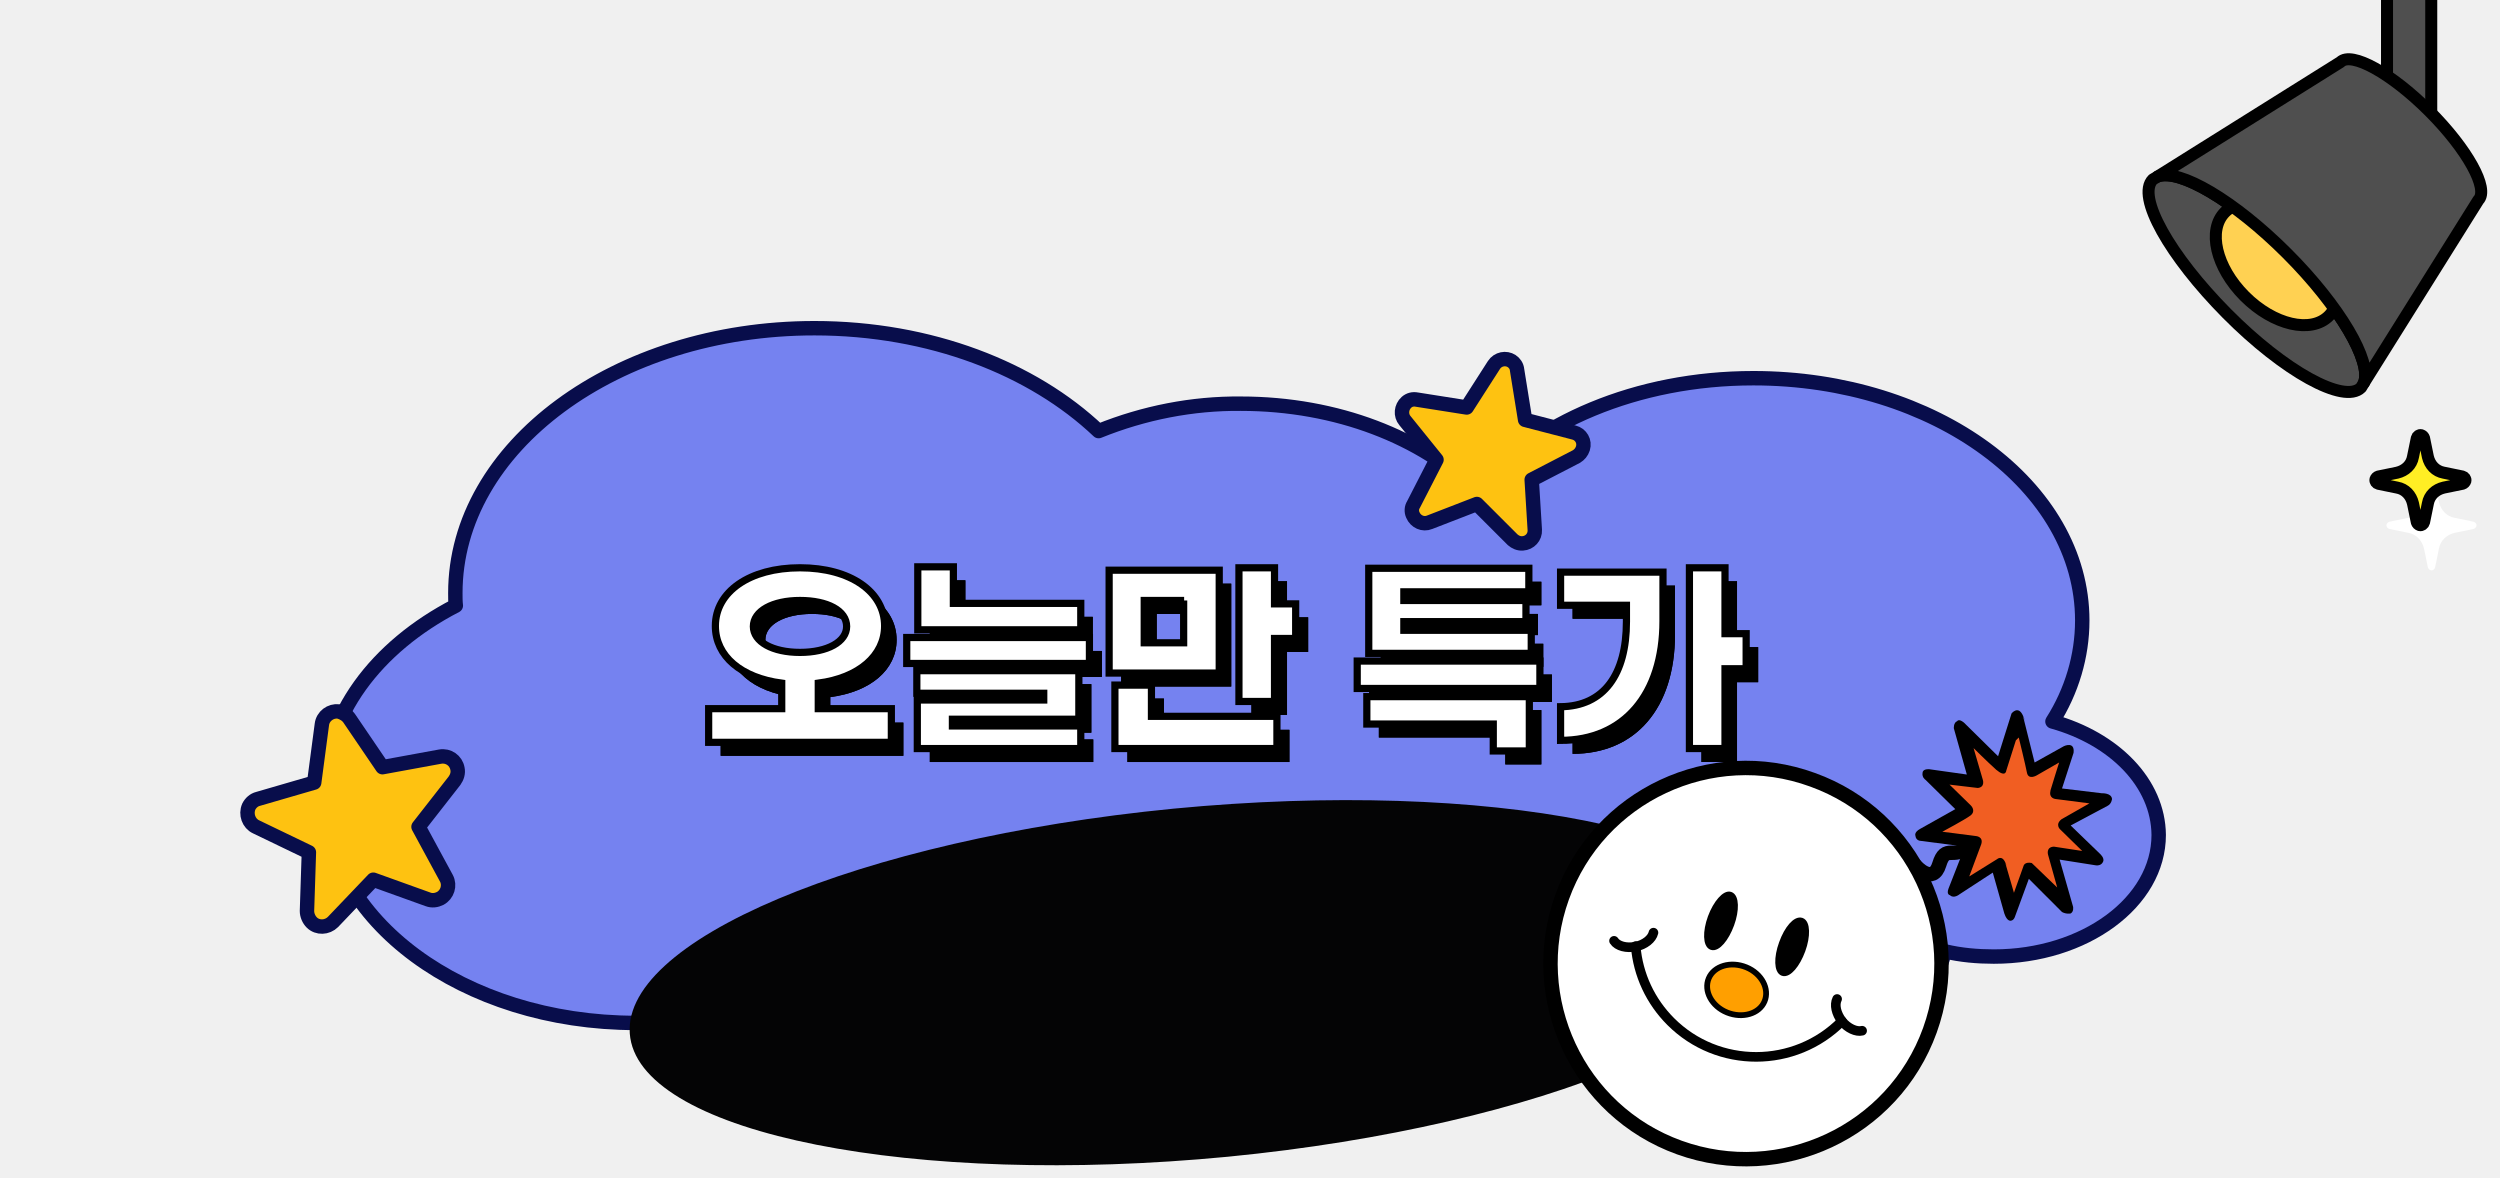
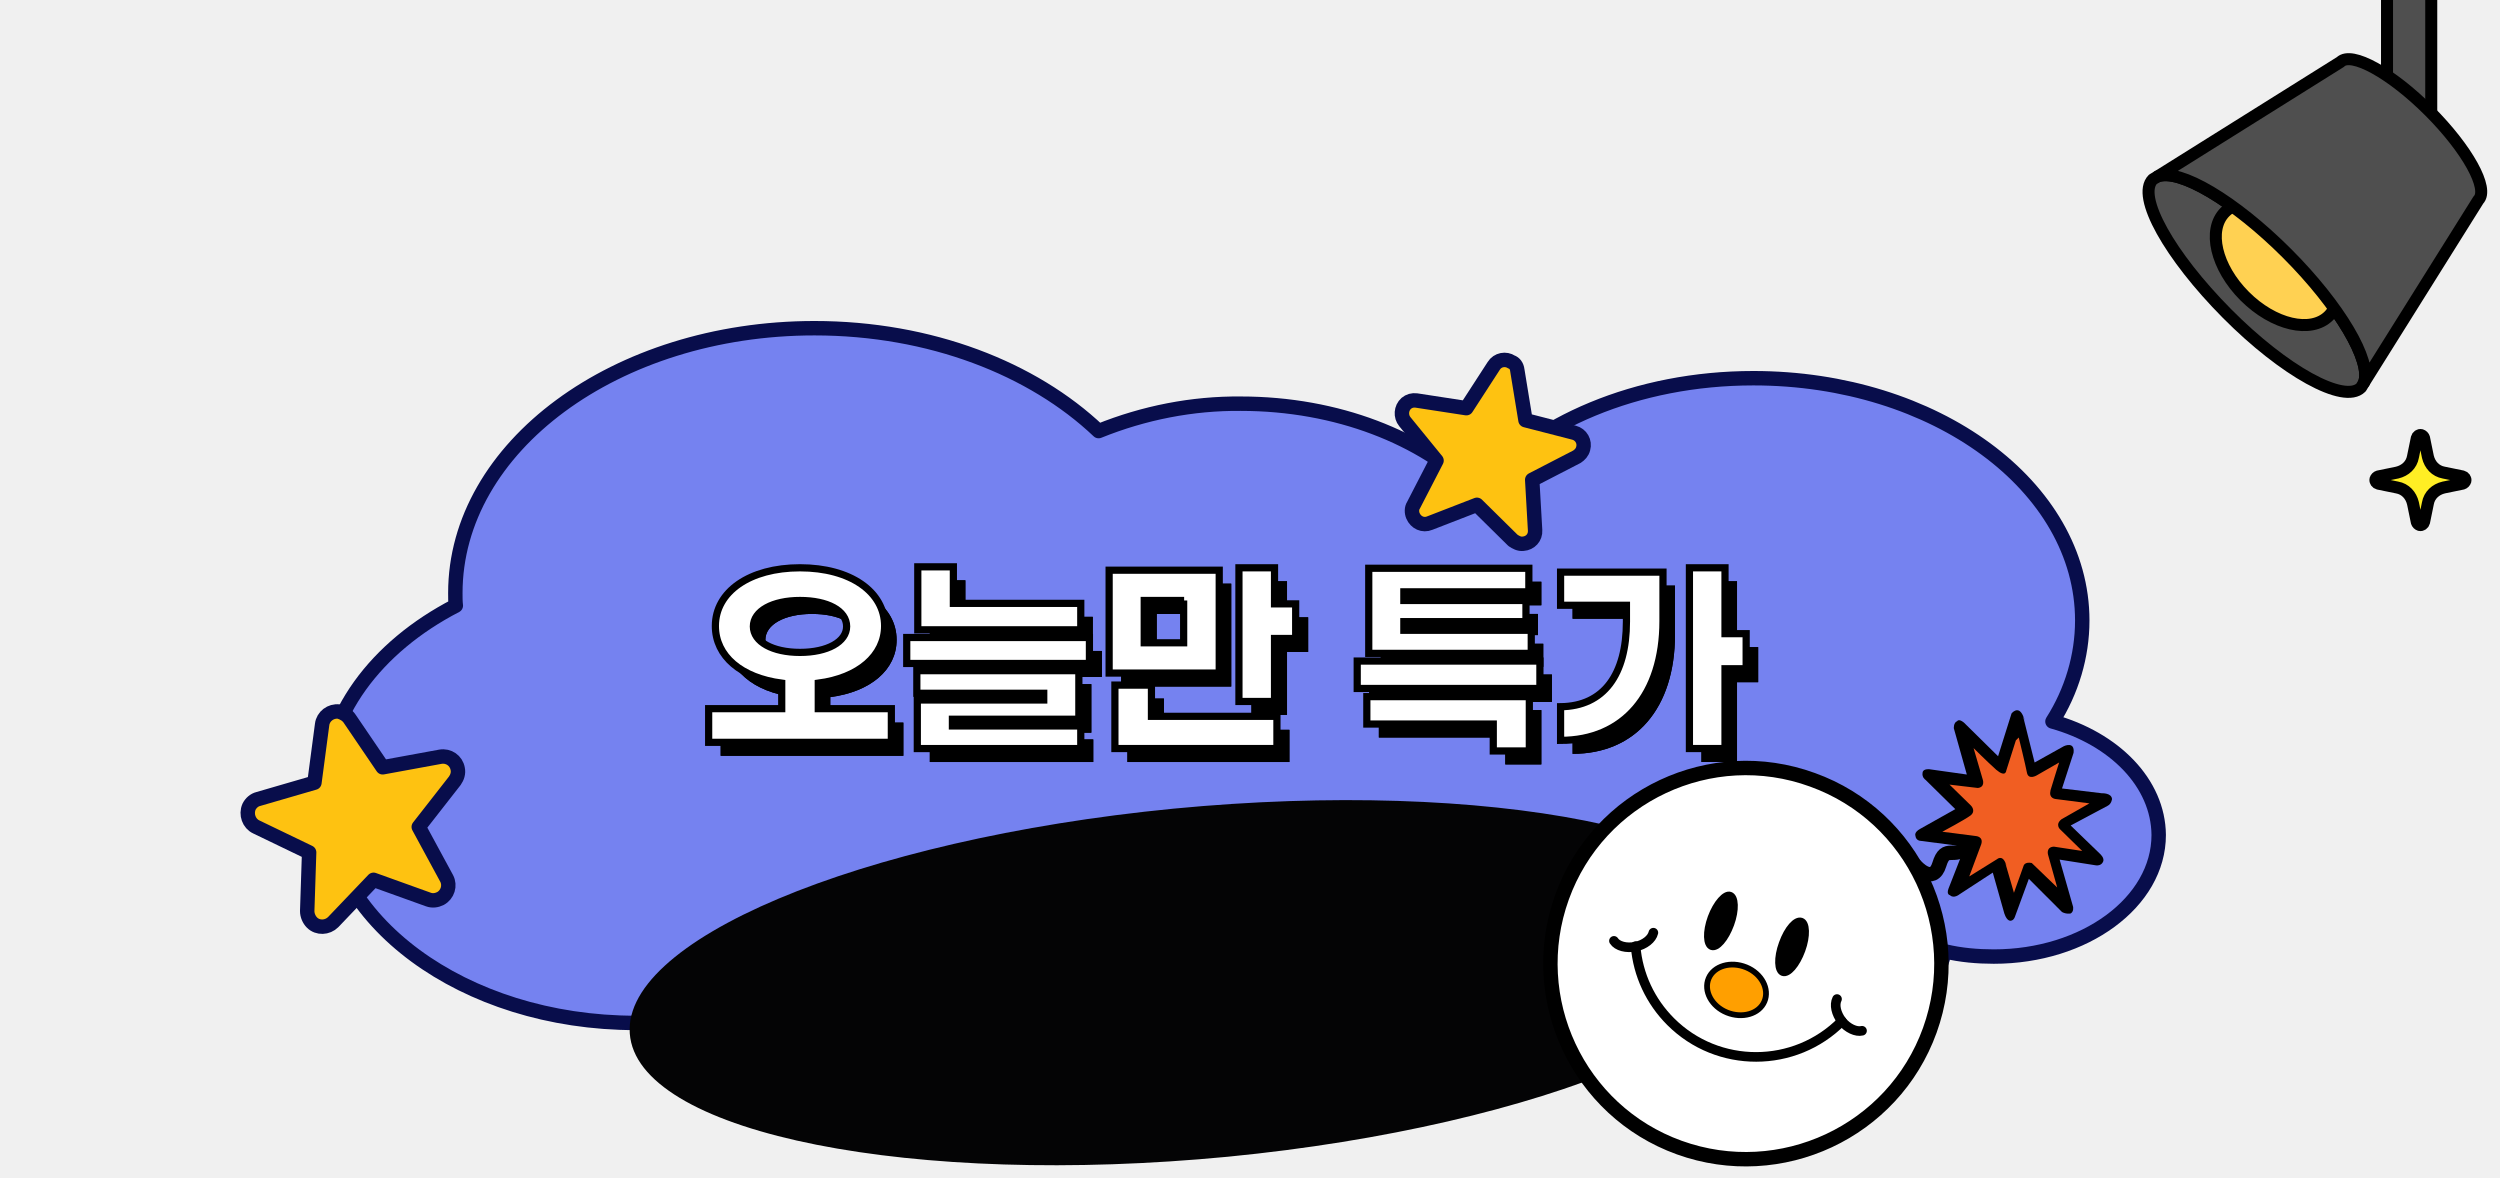
- <svg xmlns="http://www.w3.org/2000/svg" xmlns:xlink="http://www.w3.org/1999/xlink" version="1.1" id="Layer_1" x="0px" y="0px" viewBox="0 0 520 245" style="enable-background:new 0 0 520 245;" xml:space="preserve">
+ <svg xmlns="http://www.w3.org/2000/svg" version="1.1" x="0px" y="0px" viewBox="0 0 520 245" style="enable-background:new 0 0 520 245;" xml:space="preserve">
  <style type="text/css">
- 	.st0{clip-path:url(#SVGID_00000147198898183666914170000008966031259498357691_);}
- 	.st1{fill:#4F4F4F;}
- 	.st2{fill:none;stroke:#000000;stroke-width:2.5;stroke-linecap:round;stroke-linejoin:round;}
- 	.st3{fill:#FFD152;}
- 	.st4{fill:#FFFFFF;}
- 	.st5{fill:#FFEE24;stroke:#000000;stroke-width:2.5;stroke-linecap:round;stroke-linejoin:round;}
- 	.st6{fill:#7582F0;}
- 	.st7{fill:none;stroke:#080D4B;stroke-width:3;stroke-linecap:round;stroke-linejoin:round;}
- 	.st8{fill:#040405;}
- 	.st9{fill:none;stroke:#000000;stroke-width:3;stroke-linecap:round;stroke-linejoin:round;}
- 	.st10{stroke:#000000;stroke-width:1.2;}
- 	.st11{fill:none;stroke:#000000;stroke-width:2;stroke-linecap:round;stroke-linejoin:round;}
- 	.st12{fill:#FF9F00;stroke:#000000;stroke-width:1.2;}
- 	.st13{fill:none;stroke:#000000;stroke-width:3;stroke-linecap:round;stroke-miterlimit:4;}
- 	.st14{fill:#FEC211;}
- 	.st15{enable-background:new    ;}
- 	.st16{fill:none;stroke:#000000;stroke-width:1.5;}
- 	.st17{fill:#F15E22;}
+ .st0{fill:#7582F0;}
+ .st1{fill:none;stroke:#080D4B;stroke-width:3;stroke-linecap:round;stroke-linejoin:round;}
+ .st2{fill:#040405;}
+ .st3{fill:none;stroke:#000000;stroke-width:3;stroke-linecap:round;stroke-miterlimit:4;}
+ .st4{enable-background:new    ;}
+ .st5{fill:#FFFFFF;}
+ .st6{fill:none;stroke:#000000;stroke-width:1.5;}
+ .st7{fill:#4F4F4F;}
+ .st8{fill:none;stroke:#000000;stroke-width:2.5;stroke-linecap:round;stroke-linejoin:round;}
+ .st9{fill:#FFD152;}
+ .st10{fill:#FFEE24;stroke:#000000;stroke-width:2.5;stroke-linecap:round;stroke-linejoin:round;}
+ .st11{fill:none;stroke:#000000;stroke-width:2;stroke-linecap:round;stroke-linejoin:round;}
+ .st12{fill:none;stroke:#000000;stroke-width:3;stroke-linecap:round;stroke-linejoin:round;}
+ .st13{stroke:#000000;stroke-width:1.2;}
+ .st14{fill:#FF9F00;stroke:#000000;stroke-width:1.2;}
+ .st15{fill:#F15E22;}
+ .st16{fill:#FEC211;}
+ 
+ .bump {transform-origin:70% 83%;animation:bump both linear infinite 2s;}
+ @keyframes bump {
+ 0% {transform:scale(1.05) rotate(-30deg);}
+ 50% {transform:scale(0.98) rotate(0deg);}
+ 100% {transform:scale(1.05) rotate(-30deg);}
+ }
+ 
+ .bump_a {transform-origin:80% 69%;animation:bump_a both linear infinite 1.0s;}
+ @keyframes bump_a {
+ 0% {transform:scale(0.6) translate(-4px, 2px) rotate(0);}
+ 50% {transform:scale(1.0) translate(-4px, 2px) rotate(0deg);}
+ 100% {transform:scale(0.6) translate(-4px,2px) rotate(0deg);}
+ }
+ 
+ .fade {animation:fade both linear infinite 6s;}
+ .right_star {transform-origin:97% 40%;animation:star2 linear infinite 2.0s;}
+ 	
+ .star {position:relative;animation:star both infinite 4s;}
+ .star.s1 {transform-origin:14.4% 70%;}
+ .star.s2 {transform-origin:59% 39%;animation-delay:0.5s;}
+ 
+ @keyframes star {
+ 0% {transform:scale(0.6);opacity:1;}	
+ 20% {transform:scale(1.1);opacity:1;}
+ 40% {transform:scale(0.8);}	
+ 58% {transform:scale(1);}
+ 100% {transform:scale(1);}
+ }
+ @keyframes star2 {
+ 0% {transform:scale(0.8);}	
+ 55% {transform:scale(1);;}
+ 100% {transform:scale(0.8);}
+ }
+ @keyframes fade {
+ 0% {opacity:1;}
+ 9% {opacity:0;}
+ 18% {opacity:1;}
+ 27% {opacity:0;}
+ 36% {opacity:1;}
+ 100% {opacity:1;}
+ }
</style>
-   <g id="그룹_112035" transform="translate(401 -19.18)">
+   <g id="bg">
+     <g id="구름" transform="translate(32.41 50.967)">
+       <path id="패스_36362" class="st0" d="M394.5,99.1c4-6.3,6.2-13.6,6.2-21c0-27.9-30.6-50.4-68.4-50.4c-24.3,0-45.6,9.3-57.7,23.4    c-11.1-11-28.9-18.1-48.9-18.1c-10.1-0.1-20.2,1.9-29.6,5.7c-10.7-10.2-26.2-17.6-44.4-20.3c-4.8-0.7-9.7-1.1-14.6-1.1    c-41.3,0-74.7,24.7-74.7,55.1c0,0.9,0,1.8,0.1,2.6C45.8,83.6,35,97.8,35,114c0,26.4,29,47.8,64.8,47.8c3.1,0,6.3-0.2,9.4-0.5    c7.9,14,26.6,23.9,48.5,23.9c18.9,0,35.5-7.4,44.7-18.5c10.4,3.5,21.4,5.2,32.4,5.2c17.5,0,33.7-4.2,46.7-11.4    c8.9,9.9,24.2,16.5,41.6,16.5c24.4,0,44.8-13,49-30.1c3.3,0.8,6.8,1.1,10.2,1.1c18.9,0,34.3-11.3,34.3-25.3    C416.6,111.9,407.4,102.7,394.5,99.1" />
+       <path id="패스_36363" class="st1" d="M394.5,99.1c4-6.3,6.2-13.6,6.2-21c0-27.9-30.6-50.4-68.4-50.4c-24.3,0-45.6,9.3-57.7,23.4    c-11.1-11-28.9-18.1-48.9-18.1c-10.1-0.1-20.2,1.9-29.6,5.7c-13.7-13-35-21.4-59.1-21.4c-41.3,0-74.7,24.7-74.7,55.1    c0,0.9,0,1.8,0.1,2.6C45.8,83.6,35,97.8,35,114c0,26.4,29,47.8,64.8,47.8c3.1,0,6.3-0.2,9.4-0.5c7.9,14,26.6,23.9,48.5,23.9    c18.9,0,35.5-7.4,44.7-18.5c10.4,3.5,21.4,5.2,32.4,5.2c17.5,0,33.7-4.2,46.7-11.4c8.9,9.9,24.2,16.5,41.6,16.5    c24.4,0,44.8-13,49-30.1c3.3,0.8,6.8,1.1,10.2,1.1c18.9,0,34.3-11.3,34.3-25.3C416.5,111.9,407.4,102.7,394.5,99.1z" />
+     </g>
+     <path id="타임" class="st2" d="M244.1,168.2c65.5-6.3,121.2,4.7,124.3,24.7s-47.5,41.3-113,47.7c-65.5,6.3-121.2-4.7-124.3-24.7   C128,195.9,178.6,174.6,244.1,168.2" />
+     <g id="그룹_109980" transform="matrix(-0.891, -0.454, 0.454, -0.891, 108.56, 69.206)">
+       <path id="패스_37094" class="st3" d="M-308.7,32.8c0,0-5-2-4.2,2.5c0.8,4.5-2.3,2.1-3.6,6.1" />
+     </g>
+     <g class="st4">
+       <path d="M187.9,150.2v7h-38v-7h15.2V145c-8.4-1.1-13.8-5.6-13.8-11.9c0-7.1,7.1-12.1,17.6-12.1s17.6,5,17.6,12.1    c0,6.2-5.4,10.8-13.8,11.9v5.3h15.2V150.2z M168.9,138.5c5.7,0,9.7-2.2,9.7-5.4c0-3.3-4-5.4-9.7-5.4s-9.7,2.2-9.7,5.4    C159.3,136.3,163.2,138.5,168.9,138.5z" />
+       <path d="M229.2,140.8h-38v-5.4h38V140.8z M227,152.4h-26.3v1.4h26.7v4.7h-34v-10.1h26.3V147h-26.4v-4.7H227V152.4z M200.8,128.3    h26.5v5.5h-33.9v-13.1h7.4L200.8,128.3L200.8,128.3z" />
+       <path d="M256.1,142.8h-22.9v-21.4h22.9V142.8z M242.1,151.8h26.1v6.7h-33.7v-13.2h7.6L242.1,151.8L242.1,151.8z M248.8,127.7h-8.2    v8.8h8.2V127.7z M272.1,128.4v7.2h-4.4v13.1h-7.4v-27.8h7.4v7.5H272.1z" />
+       <path d="M322.8,140.3v5.7h-38v-5.7H322.8z M286.8,147.7h33.8V159h-7.5v-5.6h-26.3V147.7z M321,138.7h-33.8V121h33.4v4.9h-26.1v1.8    h25.4v4.4h-25.4v1.8H321V138.7z" />
+       <path d="M327.1,121.8h21.3V132c0,15.3-8.2,24.8-21.3,24.8v-7c9-0.1,13.7-6.7,13.7-17.7v-3.4h-13.7V121.8z M365.7,141.9h-4.4v16.6    h-7.4v-37.6h7.4v13.7h4.4V141.9z" />
+     </g>
+     <g class="st4">
+       <path d="M187.9,150.2v7h-38v-7h15.2V145c-8.4-1.1-13.8-5.6-13.8-11.9c0-7.1,7.1-12.1,17.6-12.1s17.6,5,17.6,12.1    c0,6.2-5.4,10.8-13.8,11.9v5.3h15.2V150.2z M168.9,138.5c5.7,0,9.7-2.2,9.7-5.4c0-3.3-4-5.4-9.7-5.4s-9.7,2.2-9.7,5.4    C159.3,136.3,163.2,138.5,168.9,138.5z" />
+       <path d="M229.2,140.8h-38v-5.4h38V140.8z M227,152.4h-26.3v1.4h26.7v4.7h-34v-10.1h26.3V147h-26.4v-4.7H227V152.4z M200.8,128.3    h26.5v5.5h-33.9v-13.1h7.4L200.8,128.3L200.8,128.3z" />
+       <path d="M256.1,142.8h-22.9v-21.4h22.9V142.8z M242.1,151.8h26.1v6.7h-33.7v-13.2h7.6L242.1,151.8L242.1,151.8z M248.8,127.7h-8.2    v8.8h8.2V127.7z M272.1,128.4v7.2h-4.4v13.1h-7.4v-27.8h7.4v7.5H272.1z" />
+       <path d="M322.8,140.3v5.7h-38v-5.7H322.8z M286.8,147.7h33.8V159h-7.5v-5.6h-26.3V147.7z M321,138.7h-33.8V121h33.4v4.9h-26.1v1.8    h25.4v4.4h-25.4v1.8H321V138.7z" />
+       <path d="M327.1,121.8h21.3V132c0,15.3-8.2,24.8-21.3,24.8v-7c9-0.1,13.7-6.7,13.7-17.7v-3.4h-13.7V121.8z M365.7,141.9h-4.4v16.6    h-7.4v-37.6h7.4v13.7h4.4V141.9z" />
+     </g>
+     <g class="st4">
+       <path class="st5" d="M185.4,147.4v7h-38v-7h15.2v-5.3c-8.4-1.1-13.8-5.6-13.8-11.9c0-7.1,7.1-12.1,17.6-12.1s17.6,5,17.6,12.1    c0,6.2-5.4,10.8-13.8,11.9v5.3H185.4z M166.4,135.7c5.7,0,9.7-2.2,9.7-5.4c0-3.3-4-5.4-9.7-5.4s-9.7,2.2-9.7,5.4    C156.7,133.5,160.7,135.7,166.4,135.7z" />
+       <path class="st5" d="M226.6,138h-38v-5.4h38V138z M224.4,149.6h-26.3v1.4h26.7v4.7h-34v-10.1h26.3v-1.4h-26.4v-4.7h33.7V149.6z     M198.3,125.5h26.5v5.5h-33.9v-13.1h7.4L198.3,125.5L198.3,125.5z" />
+       <path class="st5" d="M253.6,140h-22.9v-21.4h22.9V140z M239.5,149h26.1v6.7h-33.7v-13.2h7.6L239.5,149L239.5,149z M246.3,124.9    H238v8.8h8.2v-8.8C246.2,124.9,246.3,124.9,246.3,124.9z M269.5,125.6v7.2h-4.4v13.1h-7.4v-27.8h7.4v7.5    C265.1,125.6,269.5,125.6,269.5,125.6z" />
+       <path class="st5" d="M320.3,137.5v5.7h-38v-5.7H320.3z M284.3,144.9h33.8v11.3h-7.5v-5.6h-26.3V144.9z M318.5,135.9h-33.8v-17.7    H318v4.9h-26v1.8h25.4v4.4H292v1.8h26.5V135.9z" />
+       <path class="st5" d="M324.6,119h21.3v10.2c0,15.3-8.2,24.8-21.3,24.8v-7c9-0.1,13.7-6.7,13.7-17.7v-3.4h-13.7V119z M363.2,139.1    h-4.4v16.6h-7.4v-37.6h7.4v13.7h4.4V139.1z" />
+     </g>
+     <g class="st4">
+       <path class="st6" d="M185.4,147.4v7h-38v-7h15.2v-5.3c-8.4-1.1-13.8-5.6-13.8-11.9c0-7.1,7.1-12.1,17.6-12.1s17.6,5,17.6,12.1    c0,6.2-5.4,10.8-13.8,11.9v5.3H185.4z M166.4,135.7c5.7,0,9.7-2.2,9.7-5.4c0-3.3-4-5.4-9.7-5.4s-9.7,2.2-9.7,5.4    C156.7,133.5,160.7,135.7,166.4,135.7z" />
+       <path class="st6" d="M226.6,138h-38v-5.4h38V138z M224.4,149.6h-26.3v1.4h26.7v4.7h-34v-10.1h26.3v-1.4h-26.4v-4.7h33.7V149.6z     M198.3,125.5h26.5v5.5h-33.9v-13.1h7.4L198.3,125.5L198.3,125.5z" />
+       <path class="st6" d="M253.6,140h-22.9v-21.4h22.9V140z M239.5,149h26.1v6.7h-33.7v-13.2h7.6L239.5,149L239.5,149z M246.3,124.9    H238v8.8h8.2v-8.8C246.2,124.9,246.3,124.9,246.3,124.9z M269.5,125.6v7.2h-4.4v13.1h-7.4v-27.8h7.4v7.5    C265.1,125.6,269.5,125.6,269.5,125.6z" />
+       <path class="st6" d="M320.3,137.5v5.7h-38v-5.7H320.3z M284.3,144.9h33.8v11.3h-7.5v-5.6h-26.3V144.9z M318.5,135.9h-33.8v-17.7    H318v4.9h-26v1.8h25.4v4.4H292v1.8h26.5V135.9z" />
+       <path class="st6" d="M324.6,119h21.3v10.2c0,15.3-8.2,24.8-21.3,24.8v-7c9-0.1,13.7-6.7,13.7-17.7v-3.4h-13.7V119z M363.2,139.1    h-4.4v16.6h-7.4v-37.6h7.4v13.7h4.4V139.1z" />
+     </g>
+   </g>
+   <g id="right">
+     <path id="패스_38117" class="st7" d="M505.7-0.5v27.4c0,2.6-2.1,4.6-4.6,4.6c-2.6,0-4.6-2.1-4.6-4.6V-0.5" />
+     <path id="패스_38118" class="st8" d="M505.7-0.5v27.4c0,2.6-2.1,4.6-4.6,4.6c-2.6,0-4.6-2.1-4.6-4.6V-0.5" />
+     <path id="패스_38119" class="st7" d="M447.8,37.3l1-0.6c4.5-1.7,15.9,5,26.9,16s17.7,22.5,16,26.9l-0.6,1   c-3.5,3.5-16-3.4-27.9-15.4C451.3,53.2,444.3,40.8,447.8,37.3" />
+     <path id="패스_38120" class="st8" d="M447.8,37.3l1-0.6c4.5-1.7,15.9,5,26.9,16s17.7,22.5,16,26.9l-0.6,1   c-3.5,3.5-16-3.4-27.9-15.4C451.3,53.2,444.3,40.8,447.8,37.3z" />
+     <path id="패스_38121" class="st7" d="M491.1,80.6l0.6-1C491.6,80,491.4,80.3,491.1,80.6" />
+     <path id="패스_38123" class="st7" d="M447.8,37.3c0.3-0.3,0.6-0.5,1-0.6L447.8,37.3z" />
+     <path id="패스_38125" class="st9 fade" d="M462.8,44.1c3.7-3.7,11.5-1.9,17.5,4.1s7.8,13.8,4.1,17.5c-3.7,3.7-11.5,1.9-17.5-4.1   S459.1,47.8,462.8,44.1" />
+     <path id="패스_38126" class="st8" d="M462.8,44.1c3.7-3.7,11.5-1.9,17.5,4.1s7.8,13.8,4.1,17.5c-3.7,3.7-11.5,1.9-17.5-4.1   S459.1,47.8,462.8,44.1z" />
+     <path id="패스_38127" class="st7" d="M448.8,36.7l38-23.8c2.3-2.3,10.6,2.3,18.5,10.2c7.9,7.9,12.5,16.2,10.2,18.5l-23.8,38   c1.7-4.4-5-15.9-16-26.9S453.3,35,448.8,36.7" />
+     <path id="패스_38128" class="st8" d="M448.8,36.7l38-23.8c2.3-2.3,10.6,2.3,18.5,10.2c7.9,7.9,12.5,16.2,10.2,18.5l-23.8,38   c1.7-4.4-5-15.9-16-26.9S453.3,35,448.8,36.7z" />
+   </g>
+   <g id="right_x5F_star" class="right_star">
+     <path id="패스_38132" class="st10" d="M504.2,91.1L505,95c0.4,1.7,1.6,3,3.3,3.3l3.9,0.8c0.4,0.1,0.7,0.5,0.6,0.9   c-0.1,0.3-0.3,0.5-0.6,0.6l-3.9,0.8c-1.7,0.4-3,1.6-3.3,3.3l-0.8,3.9c-0.1,0.4-0.5,0.7-0.9,0.6c-0.3-0.1-0.5-0.3-0.6-0.6l-0.8-3.9   c-0.4-1.7-1.6-3-3.3-3.3l-3.9-0.8c-0.4-0.1-0.7-0.5-0.6-0.9c0.1-0.3,0.3-0.5,0.6-0.6l3.9-0.8c1.7-0.4,3-1.6,3.3-3.3l0.8-3.9   c0.1-0.4,0.5-0.7,0.9-0.6C503.9,90.6,504.1,90.8,504.2,91.1z" />
+   </g>
+   <g id="bump_x5F_s" class="bump">
    <g>
+       <path id="패스_37084" class="st5" d="M324.9,186.6c-7.6,21.1,3.3,44.5,24.4,52.1c21.1,7.6,44.5-3.3,52.1-24.4    c7.6-21.1-3.3-44.5-24.4-52.1l0,0C355.9,154.5,332.5,165.5,324.9,186.6L324.9,186.6" />
+       <path id="패스_37091" class="st11" d="M382.1,207.8c-0.6,1.2-0.2,3,1,4.6c1.2,1.5,3,2.3,4.2,2" />
+       <path id="패스_37092" class="st11" d="M343.9,194c-0.3,1.3-1.8,2.5-3.7,2.9c-1.9,0.4-3.8-0.1-4.5-1.2" />
      <g>
-         <defs>
-           <rect id="SVGID_1_" x="35" y="17.2" width="81.6" height="122.4" />
-         </defs>
-         <clipPath id="SVGID_00000070832629343248179000000013629982966586773673_">
-           <use xlink:href="#SVGID_1_" style="overflow:visible;" />
-         </clipPath>
-         <g id="그룹_112034" style="clip-path:url(#SVGID_00000070832629343248179000000013629982966586773673_);">
-           <path id="패스_38117" class="st1" d="M104.7,18.7v27.4c0,2.6-2.1,4.6-4.6,4.6c-2.6,0-4.6-2.1-4.6-4.6V18.7" />
-           <path id="패스_38118" class="st2" d="M104.7,18.7v27.4c0,2.6-2.1,4.6-4.6,4.6c-2.6,0-4.6-2.1-4.6-4.6V18.7" />
-           <path id="패스_38119" class="st1" d="M46.8,56.5l1-0.6c4.5-1.7,15.9,5,26.9,16s17.7,22.5,16,26.9l-0.6,1      c-3.5,3.5-16-3.4-27.9-15.4S43.3,60,46.8,56.5" />
-           <path id="패스_38120" class="st2" d="M46.8,56.5l1-0.6c4.5-1.7,15.9,5,26.9,16s17.7,22.5,16,26.9l-0.6,1      c-3.5,3.5-16-3.4-27.9-15.4S43.3,60,46.8,56.5z" />
-           <path id="패스_38121" class="st1" d="M90.1,99.8l0.6-1C90.6,99.2,90.4,99.5,90.1,99.8" />
-           <path id="패스_38123" class="st1" d="M46.8,56.5c0.3-0.3,0.6-0.5,1-0.6L46.8,56.5z" />
-           <path id="패스_38125" class="st3" d="M61.8,63.3c3.7-3.7,11.5-1.9,17.5,4.1s7.8,13.8,4.1,17.5s-11.5,1.9-17.5-4.1      S58.1,67,61.8,63.3" />
-           <path id="패스_38126" class="st2" d="M61.8,63.3c3.7-3.7,11.5-1.9,17.5,4.1s7.8,13.8,4.1,17.5s-11.5,1.9-17.5-4.1      S58.1,67,61.8,63.3z" />
-           <path id="패스_38127" class="st1" d="M47.8,55.9l38-23.8c2.3-2.3,10.6,2.3,18.5,10.2s12.5,16.2,10.2,18.5l-23.8,38      c1.7-4.4-5-15.9-16-26.9S52.3,54.2,47.8,55.9" />
-           <path id="패스_38128" class="st2" d="M47.8,55.9l38-23.8c2.3-2.3,10.6,2.3,18.5,10.2s12.5,16.2,10.2,18.5l-23.8,38      c1.7-4.4-5-15.9-16-26.9S52.3,54.2,47.8,55.9z" />
-           <path id="패스_38131" class="st4" d="M105.5,119.7l0.8,3.9c0.4,1.7,1.6,3,3.3,3.3l3.9,0.8c0.4,0.1,0.7,0.5,0.6,0.9      c-0.1,0.3-0.3,0.5-0.6,0.6l-3.9,0.8c-1.7,0.4-3,1.6-3.3,3.3l-0.8,3.9c-0.1,0.4-0.5,0.7-0.9,0.6c-0.3-0.1-0.5-0.3-0.6-0.6      l-0.8-3.9c-0.4-1.7-1.6-3-3.3-3.3l-3.9-0.8c-0.4-0.1-0.7-0.5-0.6-0.9c0.1-0.3,0.3-0.5,0.6-0.6l3.9-0.8c1.7-0.4,3-1.6,3.3-3.3      l0.8-3.9c0.1-0.4,0.5-0.7,0.9-0.6C105.2,119.2,105.4,119.4,105.5,119.7" />
-           <path id="패스_38132" class="st5" d="M103.2,110.3l0.8,3.9c0.4,1.7,1.6,3,3.3,3.3l3.9,0.8c0.4,0.1,0.7,0.5,0.6,0.9      c-0.1,0.3-0.3,0.5-0.6,0.6l-3.9,0.8c-1.7,0.4-3,1.6-3.3,3.3l-0.8,3.9c-0.1,0.4-0.5,0.7-0.9,0.6c-0.3-0.1-0.5-0.3-0.6-0.6      l-0.8-3.9c-0.4-1.7-1.6-3-3.3-3.3l-3.9-0.8c-0.4-0.1-0.7-0.5-0.6-0.9c0.1-0.3,0.3-0.5,0.6-0.6l3.9-0.8c1.7-0.4,3-1.6,3.3-3.3      l0.8-3.9c0.1-0.4,0.5-0.7,0.9-0.6C102.9,109.8,103.1,110,103.2,110.3z" />
-         </g>
+         <path id="패스_37085" class="st12" d="M324.9,186.6c-7.6,21.1,3.3,44.5,24.4,52.1c21.1,7.6,44.5-3.3,52.1-24.4     c7.6-21.1-3.3-44.5-24.4-52.1l0,0C355.9,154.5,332.5,165.5,324.9,186.6z" />
+         <path id="패스_37086" class="st13" d="M370.6,196.2c-1.1,3-1,5.8,0.2,6.2c1.2,0.4,3-1.7,4.1-4.7s1-5.8-0.2-6.2     C373.5,191.1,371.7,193.1,370.6,196.2" />
+         <path id="패스_37088" class="st13" d="M355.8,190.8c-1.1,3-1,5.8,0.2,6.2s3-1.7,4.1-4.7c1.1-3,1-5.8-0.2-6.2     C358.8,185.7,356.9,187.8,355.8,190.8" />
+         <path id="패스_37090" class="st11" d="M383.1,212.4c-9.8,9.9-25.8,9.9-35.6,0.1c-4.2-4.2-6.8-9.7-7.3-15.7" />
+         <path id="패스_37093" class="st14" d="M355.4,203.5c-1.1,2.6,0.6,5.8,3.8,7.1c3.2,1.3,6.7,0.3,7.8-2.3s-0.6-5.8-3.8-7.1     C360,199.9,356.5,200.9,355.4,203.5" />
      </g>
    </g>
  </g>
-   <g id="그룹_112622">
-     <g id="구름" transform="translate(32.41 50.967)">
-       <path id="패스_36362" class="st6" d="M394.5,99.1c4-6.3,6.2-13.6,6.2-21c0-27.9-30.6-50.4-68.4-50.4c-24.3,0-45.6,9.3-57.7,23.4    c-11.1-11-28.9-18.1-48.9-18.1c-10.1-0.1-20.2,1.9-29.6,5.7c-10.7-10.2-26.2-17.6-44.4-20.3c-4.8-0.7-9.7-1.1-14.6-1.1    c-41.3,0-74.7,24.7-74.7,55.1c0,0.9,0,1.8,0.1,2.6C45.8,83.6,35,97.8,35,114c0,26.4,29,47.8,64.8,47.8c3.1,0,6.3-0.2,9.4-0.5    c7.9,14,26.6,23.9,48.5,23.9c18.9,0,35.5-7.4,44.7-18.5c10.4,3.5,21.4,5.2,32.4,5.2c17.5,0,33.7-4.2,46.7-11.4    c8.9,9.9,24.2,16.5,41.6,16.5c24.4,0,44.8-13,49-30.1c3.3,0.8,6.8,1.1,10.2,1.1c18.9,0,34.3-11.3,34.3-25.3    C416.6,111.9,407.4,102.7,394.5,99.1" />
-       <path id="패스_36363" class="st7" d="M394.5,99.1c4-6.3,6.2-13.6,6.2-21c0-27.9-30.6-50.4-68.4-50.4c-24.3,0-45.6,9.3-57.7,23.4    c-11.1-11-28.9-18.1-48.9-18.1c-10.1-0.1-20.2,1.9-29.6,5.7c-13.7-13-35-21.4-59.1-21.4c-41.3,0-74.7,24.7-74.7,55.1    c0,0.9,0,1.8,0.1,2.6C45.8,83.6,35,97.8,35,114c0,26.4,29,47.8,64.8,47.8c3.1,0,6.3-0.2,9.4-0.5c7.9,14,26.6,23.9,48.5,23.9    c18.9,0,35.5-7.4,44.7-18.5c10.4,3.5,21.4,5.2,32.4,5.2c17.5,0,33.7-4.2,46.7-11.4c8.9,9.9,24.2,16.5,41.6,16.5    c24.4,0,44.8-13,49-30.1c3.3,0.8,6.8,1.1,10.2,1.1c18.9,0,34.3-11.3,34.3-25.3C416.5,111.9,407.4,102.7,394.5,99.1z" />
-     </g>
-     <path id="타임" class="st8" d="M244.1,168.2c65.5-6.3,121.2,4.7,124.3,24.7s-47.5,41.3-113,47.7c-65.5,6.3-121.2-4.7-124.3-24.7   C128,195.9,178.6,174.6,244.1,168.2" />
-     <g id="아이콘" transform="translate(287.519 116.093)">
-       <g id="그룹_109979" transform="translate(0 0)">
-         <path id="패스_37084" class="st4" d="M37.4,70.5c-7.6,21.1,3.3,44.5,24.4,52.1s44.5-3.3,52.1-24.4s-3.3-44.5-24.4-52.1l0,0     C68.4,38.4,45,49.4,37.4,70.5L37.4,70.5" />
-         <path id="패스_37085" class="st9" d="M37.4,70.5c-7.6,21.1,3.3,44.5,24.4,52.1s44.5-3.3,52.1-24.4s-3.3-44.5-24.4-52.1l0,0     C68.4,38.4,45,49.4,37.4,70.5z" />
-         <path id="패스_37086" class="st10" d="M83.1,80.1c-1.1,3-1,5.8,0.2,6.2s3-1.7,4.1-4.7s1-5.8-0.2-6.2S84.2,77,83.1,80.1" />
-         <path id="패스_37088" class="st10" d="M68.3,74.7c-1.1,3-1,5.8,0.2,6.2s3-1.7,4.1-4.7s1-5.8-0.2-6.2     C71.3,69.6,69.4,71.7,68.3,74.7" />
-         <path id="패스_37090" class="st11" d="M95.6,96.3c-9.8,9.9-25.8,9.9-35.6,0.1c-4.2-4.2-6.8-9.7-7.3-15.7" />
-         <path id="패스_37091" class="st11" d="M94.6,91.7c-0.6,1.2-0.2,3,1,4.6c1.2,1.5,3,2.3,4.2,2" />
-         <path id="패스_37092" class="st11" d="M56.4,77.9c-0.3,1.3-1.8,2.5-3.7,2.9s-3.8-0.1-4.5-1.2" />
-         <path id="패스_37093" class="st12" d="M67.9,87.4c-1.1,2.6,0.6,5.8,3.8,7.1s6.7,0.3,7.8-2.3c1.1-2.6-0.6-5.8-3.8-7.1     S69,84.8,67.9,87.4" />
-         <g id="그룹_109980" transform="matrix(-0.891, -0.454, 0.454, -0.891, 108.56, 69.206)">
-           <path id="패스_37094" class="st13" d="M0.2,5.7c0,0-5-2-4.2,2.5s-2.3,2.1-3.6,6.1" />
-         </g>
+   <g id="bump" class="bump_a">
+     <g id="Layer_4">
+       <g>
+         <path d="M415.6,157.3l2.8-8.9c0,0,1.4-1.8,2.4,0.5s0,0.1,0,0.1l2.4,9.6l6.1-3.4c0,0,2.3-1.1,2,1.4l-2.4,7.4l8.3,1     c0,0,2-0.1,2.1,1.2c0,0-0.1,1-0.9,1.4l-7.7,4.1l6,5.8c0,0,1.2,1,0.7,1.8c0,0-0.3,0.8-1.4,0.7l-7.6-1.2l2.8,9.8c0,0,0.2,1-0.5,1.4     c0,0-0.9,0.2-1.8-0.3l-6.9-6.9l-2.9,7.9c0,0-0.2,0.7-0.8,0.8c0,0-0.8,0.3-1.4-1.5l-2.4-8.5l-6.9,4.5c0,0-1.2,1-2,0.2     c0,0-0.8-0.1-0.3-1.4l3.4-8.7l-9.2-1.2c0,0-1,0-1.1-1.1c0,0-0.3-0.7,1-1.4l7.3-4.1l-6.2-6.1c0,0-0.8-0.5-0.6-1.5     c0,0,0-0.8,1.4-0.7l7.8,1.1l-2.7-9.6c0,0-0.1-1.2,0.7-1.5c0,0,0.3-0.6,1.4,0.3L415.6,157.3z" />
+         <path class="st15" d="M419.3,154l-2,6.3c0,0-0.1,1.5-2.1-0.2c-2-1.8-4.7-4.5-4.7-4.5l1.9,6.5c0,0,0.6,1.6-1,1.8l-5.9-0.7l4.4,4.3     c0,0,1.2,1.1,0,2.1c-1.2,0.9-5.9,3.4-5.9,3.4l7,0.9c0,0,1.6,0.1,1.1,1.7l-2.5,6.7l5.8-3.6c0,0,1-0.9,1.7,0.7c0.7,1.6,0,0.1,0,0.1     l1.8,6.2l2-5.6c0,0,0.2-0.9,1.7-0.6l5.3,5.1l-1.9-6.8c0,0-0.5-1.6,1.2-1.7l5.9,0.9l-4.6-4.5c0,0-1.1-1,0.3-2.1l5.8-3.3l-7-0.9     c0,0-1.5-0.1-1.1-1.7v-0.1c0.5-1.7,1.8-5.8,1.8-5.8l-4.7,2.7c0,0-1.7,1-2-0.6s-1.7-7.3-1.7-7.3L419.3,154z" />
      </g>
    </g>
-     <g id="별" transform="translate(264.558 50.967) rotate(25)">
-       <path id="패스_36382" class="st14" d="M57.2,2l5.9,8.7l10.3-1.9c1.5-0.3,2.9,0.7,3.1,2.2c0.1,0.8-0.1,1.5-0.5,2.1l-6.4,8.3    l5,9.2c0.7,1.3,0.2,2.9-1.1,3.6c-0.7,0.4-1.5,0.4-2.2,0.2l-9.9-3.6l-7.3,7.6c-1,1.1-2.7,1.1-3.8,0.1c-0.6-0.5-0.9-1.3-0.8-2    L49.9,26l-9.4-4.6c-1.3-0.6-1.9-2.2-1.3-3.6c0.3-0.7,0.9-1.2,1.7-1.4L51,13.5l1.4-10.4c0.2-1.5,1.6-2.5,3-2.3    C56.1,0.9,56.8,1.3,57.2,2" />
-       <path id="패스_36383" class="st7" d="M57.2,2l5.9,8.7l10.3-1.9c1.5-0.3,2.9,0.7,3.1,2.2c0.1,0.8-0.1,1.5-0.5,2.1l-6.4,8.3l5,9.2    c0.7,1.3,0.2,2.9-1.1,3.6c-0.7,0.4-1.5,0.4-2.2,0.2l-9.9-3.6l-7.3,7.6c-1,1.1-2.7,1.1-3.8,0.1c-0.6-0.5-0.9-1.3-0.8-2L49.9,26    l-9.4-4.6c-1.3-0.6-1.9-2.2-1.3-3.6c0.3-0.7,0.9-1.2,1.7-1.4L51,13.5l1.4-10.4c0.2-1.5,1.6-2.5,3-2.3C56.1,0.9,56.8,1.3,57.2,2z" />
+   </g>
+   <g id="star">
+     <g class="star s2">
+       <path id="패스_36382" class="st16" d="M315.6,77l1.7,10.4l10.1,2.6c1.5,0.4,2.3,1.9,1.9,3.3c-0.2,0.8-0.7,1.3-1.3,1.7l-9.3,4.8    l0.6,10.5c0.1,1.5-1,2.7-2.5,2.8c-0.8,0.1-1.5-0.3-2.1-0.7l-7.5-7.4l-9.8,3.8c-1.4,0.6-2.9-0.1-3.5-1.5c-0.3-0.7-0.3-1.6,0.1-2.2    l4.8-9.3l-6.6-8.1c-0.9-1.1-0.8-2.8,0.3-3.8c0.6-0.5,1.3-0.7,2.1-0.6l10.4,1.6l5.7-8.8c0.8-1.3,2.5-1.6,3.7-0.8    C315,75.5,315.5,76.1,315.6,77" />
+       <path id="패스_36383" class="st1" d="M315.6,77l1.7,10.4l10.1,2.6c1.5,0.4,2.3,1.9,1.9,3.3c-0.2,0.8-0.7,1.3-1.3,1.7l-9.3,4.8    l0.6,10.5c0.1,1.5-1,2.7-2.5,2.8c-0.8,0.1-1.5-0.3-2.1-0.7l-7.5-7.4l-9.8,3.8c-1.4,0.6-2.9-0.1-3.5-1.5c-0.3-0.7-0.3-1.6,0.1-2.2    l4.8-9.3l-6.6-8.1c-0.9-1.1-0.8-2.8,0.3-3.8c0.6-0.5,1.3-0.7,2.1-0.6l10.4,1.6l5.7-8.8c0.8-1.3,2.5-1.6,3.7-0.8    C315,75.5,315.5,76.1,315.6,77z" />
    </g>
-   </g>
-   <g id="별-2" transform="translate(16.551 130.977)">
-     <path id="패스_36382-2" class="st14" d="M56.2,18.6l6.8,10l12-2.2c1.7-0.3,3.3,0.8,3.6,2.5c0.2,0.9-0.1,1.8-0.6,2.5L70.5,41   l5.8,10.7c0.8,1.5,0.2,3.4-1.3,4.2c-0.8,0.4-1.7,0.5-2.5,0.2L61.1,52l-8.4,8.8c-1.2,1.2-3.2,1.3-4.4,0.1c-0.6-0.6-1-1.5-1-2.4   l0.4-12.2l-11-5.3c-1.5-0.7-2.2-2.6-1.5-4.2c0.4-0.8,1.1-1.4,1.9-1.6l11.7-3.4l1.6-12.1c0.2-1.7,1.8-2.9,3.5-2.7   C54.9,17.3,55.7,17.8,56.2,18.6" />
-     <path id="패스_36383-2" class="st7" d="M56.2,18.6l6.8,10l12-2.2c1.7-0.3,3.3,0.8,3.6,2.5c0.2,0.9-0.1,1.8-0.6,2.5L70.5,41   l5.8,10.7c0.8,1.5,0.2,3.4-1.3,4.2c-0.8,0.4-1.7,0.5-2.5,0.2L61.1,52l-8.4,8.8c-1.2,1.2-3.2,1.3-4.4,0.1c-0.6-0.6-1-1.5-1-2.4   l0.4-12.2l-11-5.3c-1.5-0.7-2.2-2.6-1.5-4.2c0.4-0.8,1.1-1.4,1.9-1.6l11.7-3.4l1.6-12.1c0.2-1.7,1.8-2.9,3.5-2.7   C54.9,17.3,55.7,17.8,56.2,18.6z" />
-   </g>
-   <g class="st15">
-     <path d="M187.9,150.2v7h-38v-7h15.2V145c-8.4-1.1-13.8-5.6-13.8-11.9c0-7.1,7.1-12.1,17.6-12.1s17.6,5,17.6,12.1   c0,6.2-5.4,10.8-13.8,11.9v5.3h15.2V150.2z M168.9,138.5c5.7,0,9.7-2.2,9.7-5.4c0-3.3-4-5.4-9.7-5.4s-9.7,2.2-9.7,5.4   C159.3,136.3,163.2,138.5,168.9,138.5z" />
-     <path d="M229.2,140.8h-38v-5.4h38V140.8z M227,152.4h-26.3v1.4h26.7v4.7h-34v-10.1h26.3V147h-26.4v-4.7H227V152.4z M200.8,128.3   h26.5v5.5h-33.9v-13.1h7.4L200.8,128.3L200.8,128.3z" />
-     <path d="M256.1,142.8h-22.9v-21.4h22.9V142.8z M242.1,151.8h26.1v6.7h-33.7v-13.2h7.6L242.1,151.8L242.1,151.8z M248.8,127.7h-8.2   v8.8h8.2V127.7z M272.1,128.4v7.2h-4.4v13.1h-7.4v-27.8h7.4v7.5H272.1z" />
-     <path d="M322.8,140.3v5.7h-38v-5.7H322.8z M286.8,147.7h33.8V159h-7.5v-5.6h-26.3V147.7z M321,138.7h-33.8V121h33.4v4.9h-26.1v1.8   h25.4v4.4h-25.4v1.8H321V138.7z" />
-     <path d="M327.1,121.8h21.3V132c0,15.3-8.2,24.8-21.3,24.8v-7c9-0.1,13.7-6.7,13.7-17.7v-3.4h-13.7V121.8z M365.7,141.9h-4.4v16.6   h-7.4v-37.6h7.4v13.7h4.4V141.9z" />
-   </g>
-   <g class="st15">
-     <path d="M187.9,150.2v7h-38v-7h15.2V145c-8.4-1.1-13.8-5.6-13.8-11.9c0-7.1,7.1-12.1,17.6-12.1s17.6,5,17.6,12.1   c0,6.2-5.4,10.8-13.8,11.9v5.3h15.2V150.2z M168.9,138.5c5.7,0,9.7-2.2,9.7-5.4c0-3.3-4-5.4-9.7-5.4s-9.7,2.2-9.7,5.4   C159.3,136.3,163.2,138.5,168.9,138.5z" />
-     <path d="M229.2,140.8h-38v-5.4h38V140.8z M227,152.4h-26.3v1.4h26.7v4.7h-34v-10.1h26.3V147h-26.4v-4.7H227V152.4z M200.8,128.3   h26.5v5.5h-33.9v-13.1h7.4L200.8,128.3L200.8,128.3z" />
-     <path d="M256.1,142.8h-22.9v-21.4h22.9V142.8z M242.1,151.8h26.1v6.7h-33.7v-13.2h7.6L242.1,151.8L242.1,151.8z M248.8,127.7h-8.2   v8.8h8.2V127.7z M272.1,128.4v7.2h-4.4v13.1h-7.4v-27.8h7.4v7.5H272.1z" />
-     <path d="M322.8,140.3v5.7h-38v-5.7H322.8z M286.8,147.7h33.8V159h-7.5v-5.6h-26.3V147.7z M321,138.7h-33.8V121h33.4v4.9h-26.1v1.8   h25.4v4.4h-25.4v1.8H321V138.7z" />
-     <path d="M327.1,121.8h21.3V132c0,15.3-8.2,24.8-21.3,24.8v-7c9-0.1,13.7-6.7,13.7-17.7v-3.4h-13.7V121.8z M365.7,141.9h-4.4v16.6   h-7.4v-37.6h7.4v13.7h4.4V141.9z" />
-   </g>
-   <g class="st15">
-     <path class="st4" d="M185.4,147.4v7h-38v-7h15.2v-5.3c-8.4-1.1-13.8-5.6-13.8-11.9c0-7.1,7.1-12.1,17.6-12.1s17.6,5,17.6,12.1   c0,6.2-5.4,10.8-13.8,11.9v5.3H185.4z M166.4,135.7c5.7,0,9.7-2.2,9.7-5.4c0-3.3-4-5.4-9.7-5.4s-9.7,2.2-9.7,5.4   C156.7,133.5,160.7,135.7,166.4,135.7z" />
-     <path class="st4" d="M226.6,138h-38v-5.4h38V138z M224.4,149.6h-26.3v1.4h26.7v4.7h-34v-10.1h26.3v-1.4h-26.4v-4.7h33.7V149.6z    M198.3,125.5h26.5v5.5h-33.9v-13.1h7.4L198.3,125.5L198.3,125.5z" />
-     <path class="st4" d="M253.6,140h-22.9v-21.4h22.9V140z M239.5,149h26.1v6.7h-33.7v-13.2h7.6L239.5,149L239.5,149z M246.3,124.9H238   v8.8h8.2v-8.8H246.3z M269.5,125.6v7.2h-4.4v13.1h-7.4v-27.8h7.4v7.5C265.1,125.6,269.5,125.6,269.5,125.6z" />
-     <path class="st4" d="M320.3,137.5v5.7h-38v-5.7H320.3z M284.3,144.9h33.8v11.3h-7.5v-5.6h-26.3V144.9z M318.5,135.9h-33.8v-17.7   H318v4.9h-26v1.8h25.4v4.4H292v1.8h26.5V135.9z" />
-     <path class="st4" d="M324.6,119h21.3v10.2c0,15.3-8.2,24.8-21.3,24.8v-7c9-0.1,13.7-6.7,13.7-17.7v-3.4h-13.7V119z M363.2,139.1   h-4.4v16.6h-7.4v-37.6h7.4v13.7h4.4V139.1z" />
-   </g>
-   <g class="st15">
-     <path class="st16" d="M185.4,147.4v7h-38v-7h15.2v-5.3c-8.4-1.1-13.8-5.6-13.8-11.9c0-7.1,7.1-12.1,17.6-12.1s17.6,5,17.6,12.1   c0,6.2-5.4,10.8-13.8,11.9v5.3H185.4z M166.4,135.7c5.7,0,9.7-2.2,9.7-5.4c0-3.3-4-5.4-9.7-5.4s-9.7,2.2-9.7,5.4   C156.7,133.5,160.7,135.7,166.4,135.7z" />
-     <path class="st16" d="M226.6,138h-38v-5.4h38V138z M224.4,149.6h-26.3v1.4h26.7v4.7h-34v-10.1h26.3v-1.4h-26.4v-4.7h33.7V149.6z    M198.3,125.5h26.5v5.5h-33.9v-13.1h7.4L198.3,125.5L198.3,125.5z" />
-     <path class="st16" d="M253.6,140h-22.9v-21.4h22.9V140z M239.5,149h26.1v6.7h-33.7v-13.2h7.6L239.5,149L239.5,149z M246.3,124.9   H238v8.8h8.2v-8.8H246.3z M269.5,125.6v7.2h-4.4v13.1h-7.4v-27.8h7.4v7.5C265.1,125.6,269.5,125.6,269.5,125.6z" />
-     <path class="st16" d="M320.3,137.5v5.7h-38v-5.7H320.3z M284.3,144.9h33.8v11.3h-7.5v-5.6h-26.3V144.9z M318.5,135.9h-33.8v-17.7   H318v4.9h-26v1.8h25.4v4.4H292v1.8h26.5V135.9z" />
-     <path class="st16" d="M324.6,119h21.3v10.2c0,15.3-8.2,24.8-21.3,24.8v-7c9-0.1,13.7-6.7,13.7-17.7v-3.4h-13.7V119z M363.2,139.1   h-4.4v16.6h-7.4v-37.6h7.4v13.7h4.4V139.1z" />
-   </g>
-   <g id="Layer_4">
-     <g>
-       <path d="M415.6,157.3l2.8-8.9c0,0,1.4-1.8,2.4,0.5s0,0.1,0,0.1l2.4,9.6l6.1-3.4c0,0,2.3-1.1,2,1.4l-2.4,7.4l8.3,1    c0,0,2-0.1,2.1,1.2c0,0-0.1,1-0.9,1.4l-7.7,4.1l6,5.8c0,0,1.2,1,0.7,1.8c0,0-0.3,0.8-1.4,0.7l-7.6-1.2l2.8,9.8c0,0,0.2,1-0.5,1.4    c0,0-0.9,0.2-1.8-0.3l-6.9-6.9l-2.9,7.9c0,0-0.2,0.7-0.8,0.8c0,0-0.8,0.3-1.4-1.5l-2.4-8.5l-6.9,4.5c0,0-1.2,1-2,0.2    c0,0-0.8-0.1-0.3-1.4l3.4-8.7l-9.2-1.2c0,0-1,0-1.1-1.1c0,0-0.3-0.7,1-1.4l7.3-4.1l-6.2-6.1c0,0-0.8-0.5-0.6-1.5    c0,0,0-0.8,1.4-0.7l7.8,1.1l-2.7-9.6c0,0-0.1-1.2,0.7-1.5c0,0,0.3-0.6,1.4,0.3L415.6,157.3z" />
-       <path class="st17" d="M419.3,154l-2,6.3c0,0-0.1,1.5-2.1-0.2c-2-1.8-4.7-4.5-4.7-4.5l1.9,6.5c0,0,0.6,1.6-1,1.8l-5.9-0.7l4.4,4.3    c0,0,1.2,1.1,0,2.1c-1.2,0.9-5.9,3.4-5.9,3.4l7,0.9c0,0,1.6,0.1,1.1,1.7l-2.5,6.7l5.8-3.6c0,0,1-0.9,1.7,0.7c0.7,1.6,0,0.1,0,0.1    l1.8,6.2l2-5.6c0,0,0.2-0.9,1.7-0.6l5.3,5.1l-1.9-6.8c0,0-0.5-1.6,1.2-1.7l5.9,0.9l-4.6-4.5c0,0-1.1-1,0.3-2.1l5.8-3.3l-7-0.9    c0,0-1.5-0.1-1.1-1.7v-0.1c0.5-1.7,1.8-5.8,1.8-5.8l-4.7,2.7c0,0-1.7,1-2-0.6c-0.3-1.6-1.7-7.3-1.7-7.3L419.3,154z" />
+     <g class="star s1">
+       <path id="패스_36382-2" class="st16" d="M72.8,149.6l6.8,10l12-2.2c1.7-0.3,3.3,0.8,3.6,2.5c0.2,0.9-0.1,1.8-0.6,2.5l-7.5,9.6    l5.8,10.7c0.8,1.5,0.2,3.4-1.3,4.2c-0.8,0.4-1.7,0.5-2.5,0.2L77.7,183l-8.4,8.8c-1.2,1.2-3.2,1.3-4.4,0.1c-0.6-0.6-1-1.5-1-2.4    l0.4-12.2l-11-5.3c-1.5-0.7-2.2-2.6-1.5-4.2c0.4-0.8,1.1-1.4,1.9-1.6l11.7-3.4l1.6-12.1c0.2-1.7,1.8-2.9,3.5-2.7    C71.5,148.3,72.3,148.8,72.8,149.6" />
+       <path id="패스_36383-2" class="st1" d="M72.8,149.6l6.8,10l12-2.2c1.7-0.3,3.3,0.8,3.6,2.5c0.2,0.9-0.1,1.8-0.6,2.5l-7.5,9.6    l5.8,10.7c0.8,1.5,0.2,3.4-1.3,4.2c-0.8,0.4-1.7,0.5-2.5,0.2L77.7,183l-8.4,8.8c-1.2,1.2-3.2,1.3-4.4,0.1c-0.6-0.6-1-1.5-1-2.4    l0.4-12.2l-11-5.3c-1.5-0.7-2.2-2.6-1.5-4.2c0.4-0.8,1.1-1.4,1.9-1.6l11.7-3.4l1.6-12.1c0.2-1.7,1.8-2.9,3.5-2.7    C71.5,148.3,72.3,148.8,72.8,149.6z" />
    </g>
  </g>
</svg>
